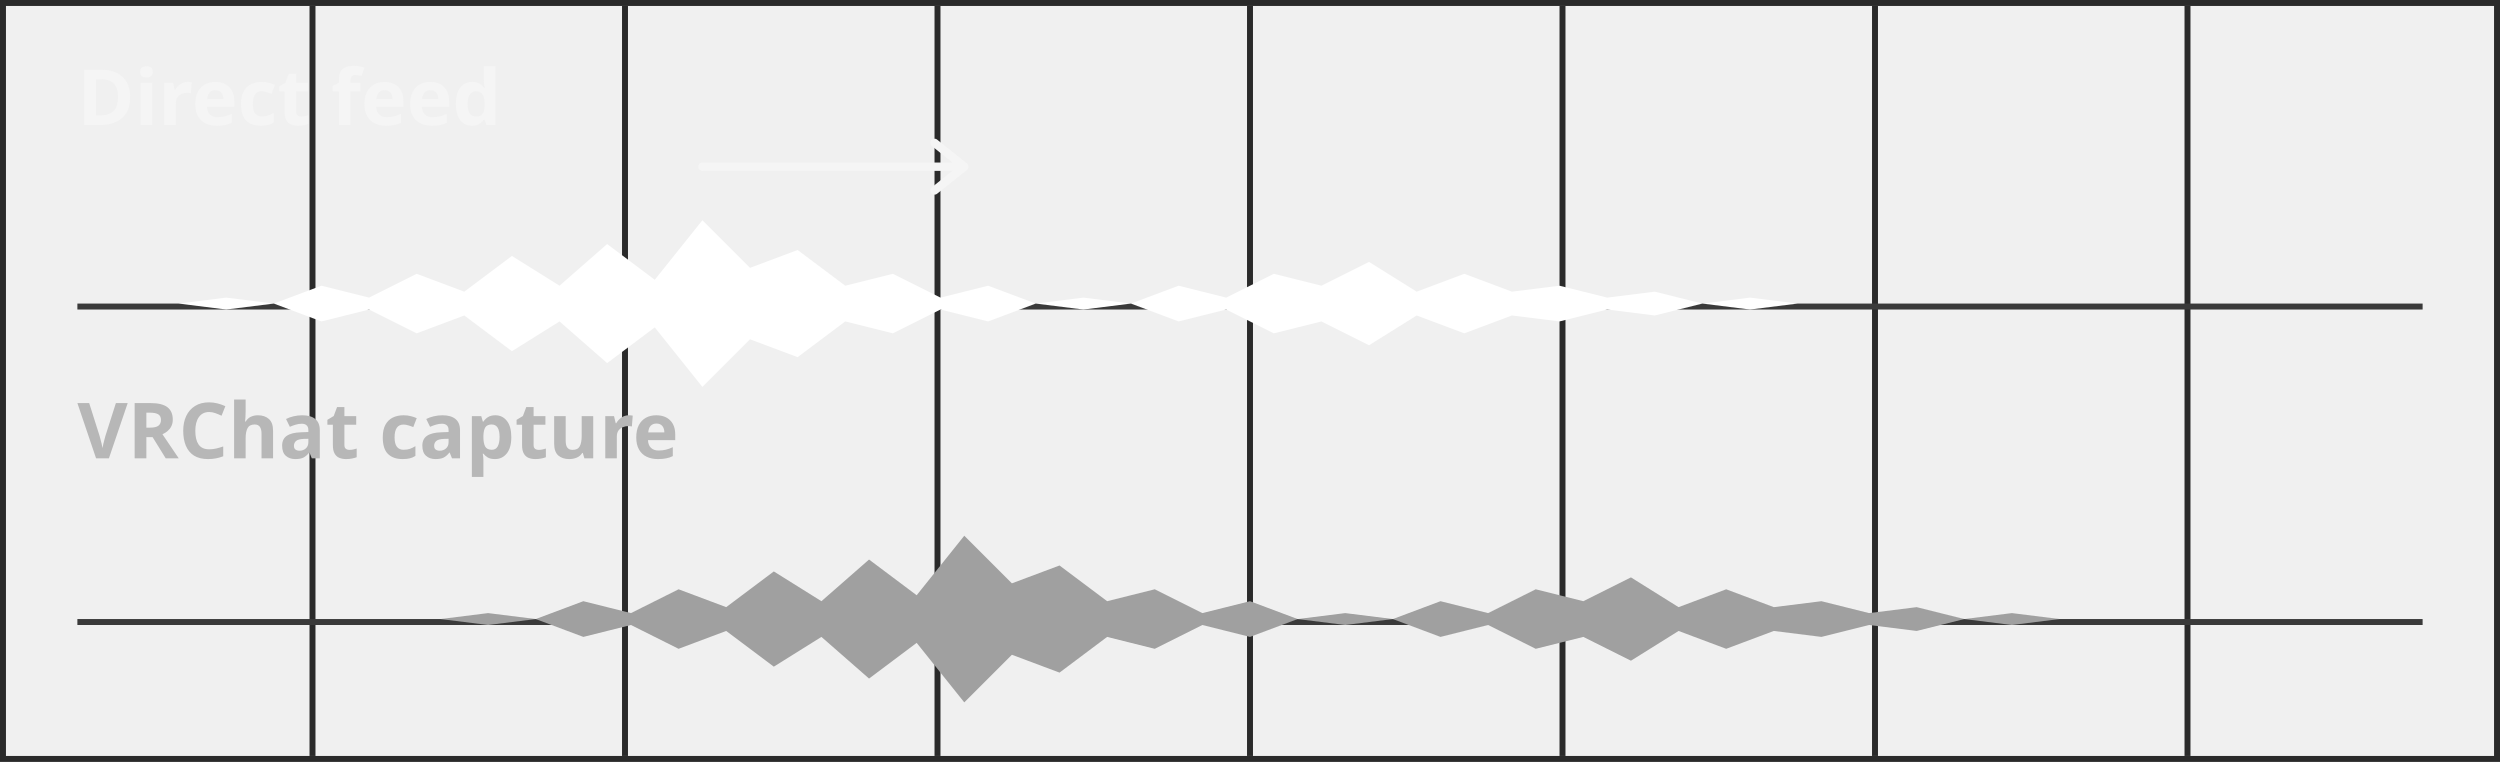
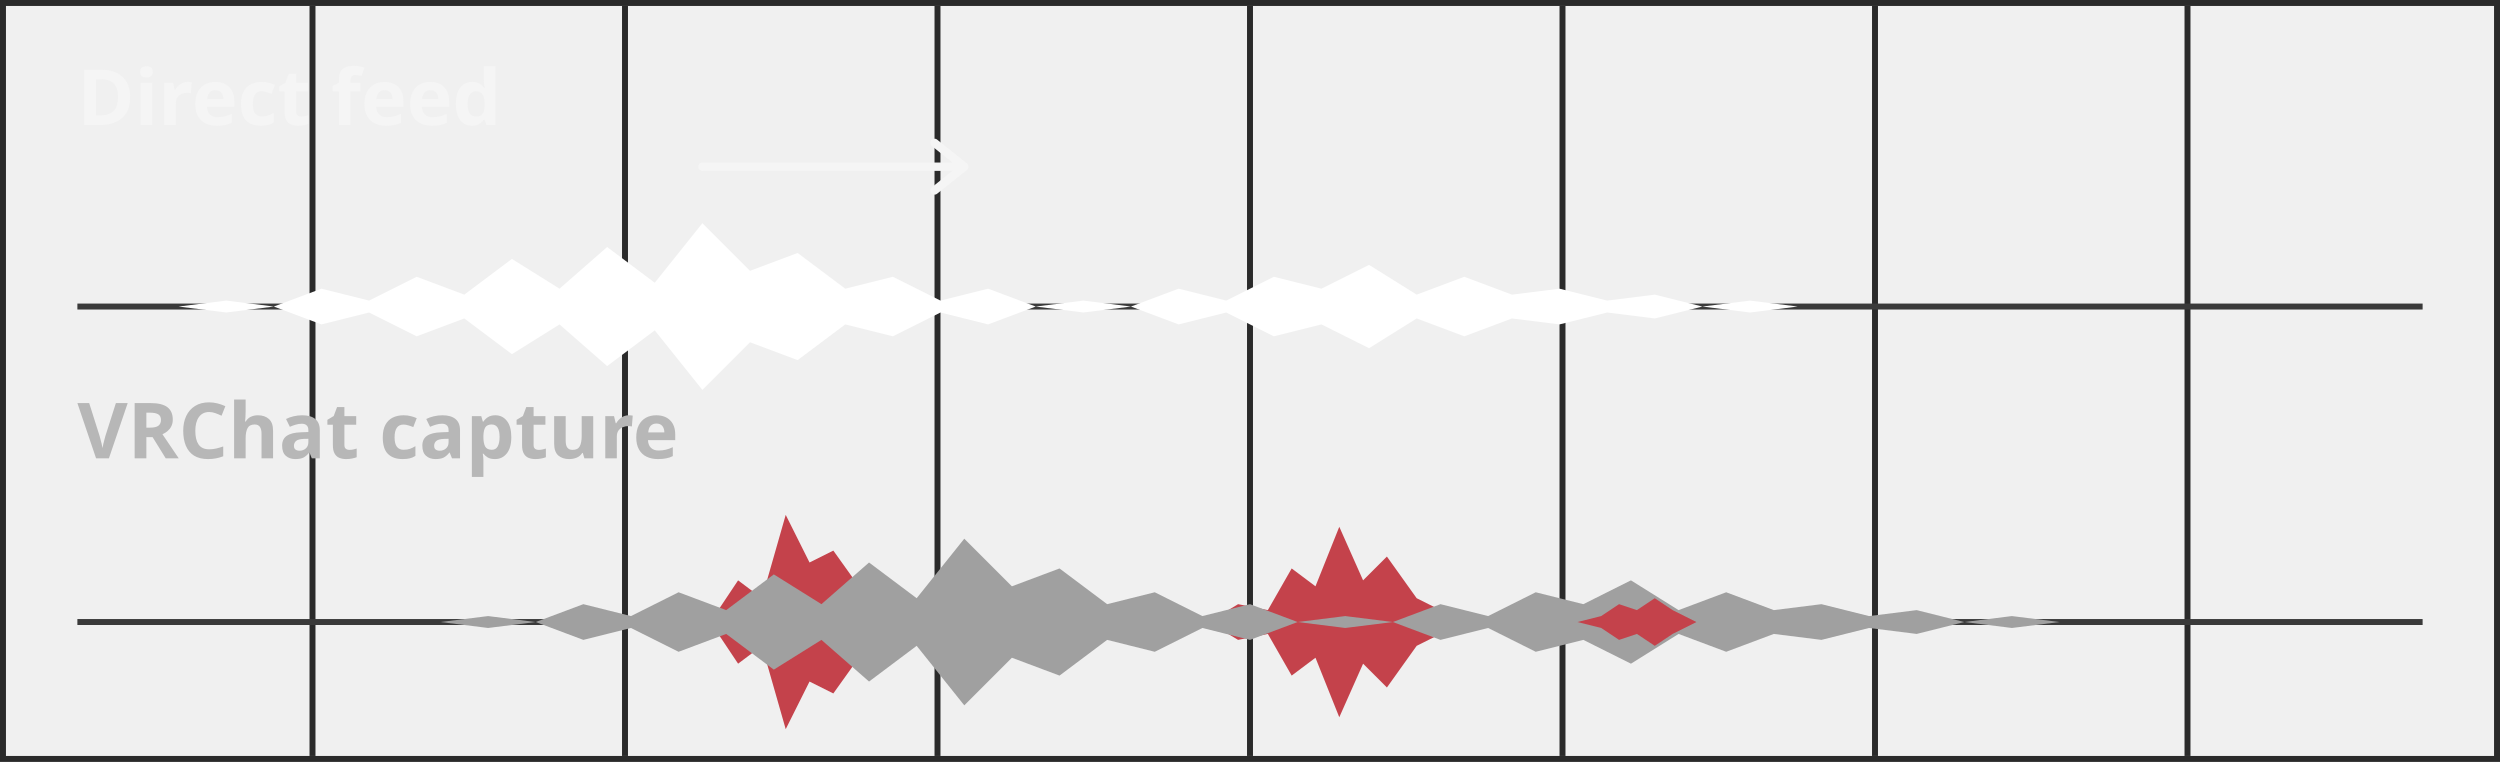
<svg xmlns="http://www.w3.org/2000/svg" width="420" height="128" viewBox="0 0 420 128" role="img" aria-labelledby="title description">
  <defs>
    <path id="waveform" d="M0 0 8 -1 16 0 24 -3 32 -1 40 -5 48 -2 56 -8 64 -3 72 -10 80 -4 88 -14 96 -6 104 -9 112 -3 120 -5 128 -1 136 -3 144 0 152 -1 160 0 168 -3 176 -1 184 -5 192 -3 200 -7 208 -2 216 -5 224 -2 232 -3 240 -1 248 -2 256 0 264 -1 272 0 264 1 256 0 248 2 240 1 232 3 224 2 216 5 208 2 200 7 192 3 184 5 176 1 168 3 160 0 152 1 144 0 136 3 128 1 120 5 112 3 104 9 96 6 88 14 80 4 72 10 64 3 56 8 48 2 40 5 32 1 24 3 16 0 8 1Z" />
  </defs>
  <g fill="none" stroke="#2a2a2a">
    <rect x=".5" y=".5" width="419" height="127" />
    <path d="M52.5 1v126m52.5-126v126m52.5-126v126m52.5-126v126m52.5-126v126m52.5-126v126m52.5-126v126" />
  </g>
-   <path d="M13 51.5h394M13 104.5h394" fill="none" stroke="#3a3a3a" />
  <g font-family="system-ui, sans-serif" font-size="13" font-weight="650">
    <text x="13" y="21" fill="#f5f5f5">Direct feed</text>
    <text x="13" y="77" fill="#b7b7b7">VRChat capture</text>
  </g>
-   <use href="#waveform" x="30" y="51" fill="#fff" />
-   <use href="#waveform" x="74" y="104" fill="#a0a0a0" />
+   <g transform="translate(0 51.5)">
+     <path d="M13 0h394" fill="none" stroke="#3a3a3a" />
+     <use href="#waveform" x="30" fill="#fff" />
+   </g>
+   <g transform="translate(0 104.5)" fill="#c4424b">
+     <path d="M13 0h394" fill="none" stroke="#3a3a3a" />
+     <path d="M111 0 116 -2 120 -1 124 -7 128 -4 132 -18 136 -10 140 -12 145 -5 150 -3 154 0 150 3 145 5 140 12 136 10 132 18 128 4 124 7 120 1 116 2Z" />
+     <path d="M203 0 208 -3 213 -2 217 -9 221 -6 225 -16 229 -7 233 -11 238 -4 242 -2 246 0 242 2 238 4 233 11 229 7 225 16 221 6 217 9 213 2 208 3Z" />
+     <use href="#waveform" x="74" fill="#a0a0a0" />
+     <path d="M265 0 269 -1 272 -3 275 -2 278 -4 281 -2 285 0 281 2 278 4 275 2 272 3 269 1Z" />
+   </g>
  <path d="M118 28h44m-5-4 5 4-5 4" fill="none" stroke="#f5f5f5" stroke-width="1.4" stroke-linecap="round" stroke-linejoin="round" />
</svg>
